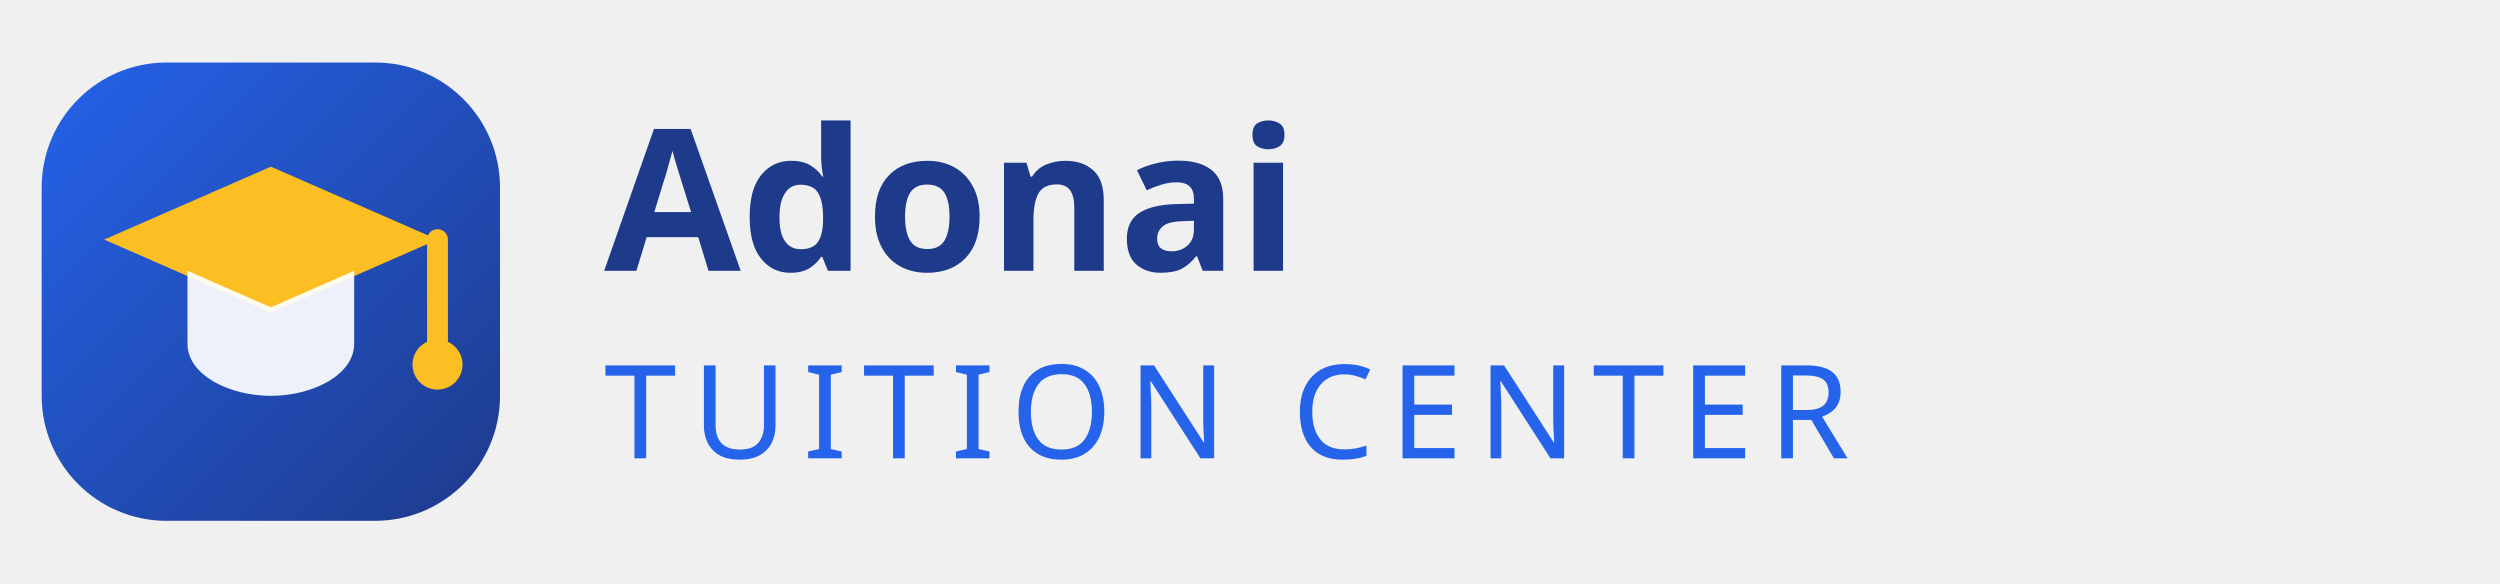
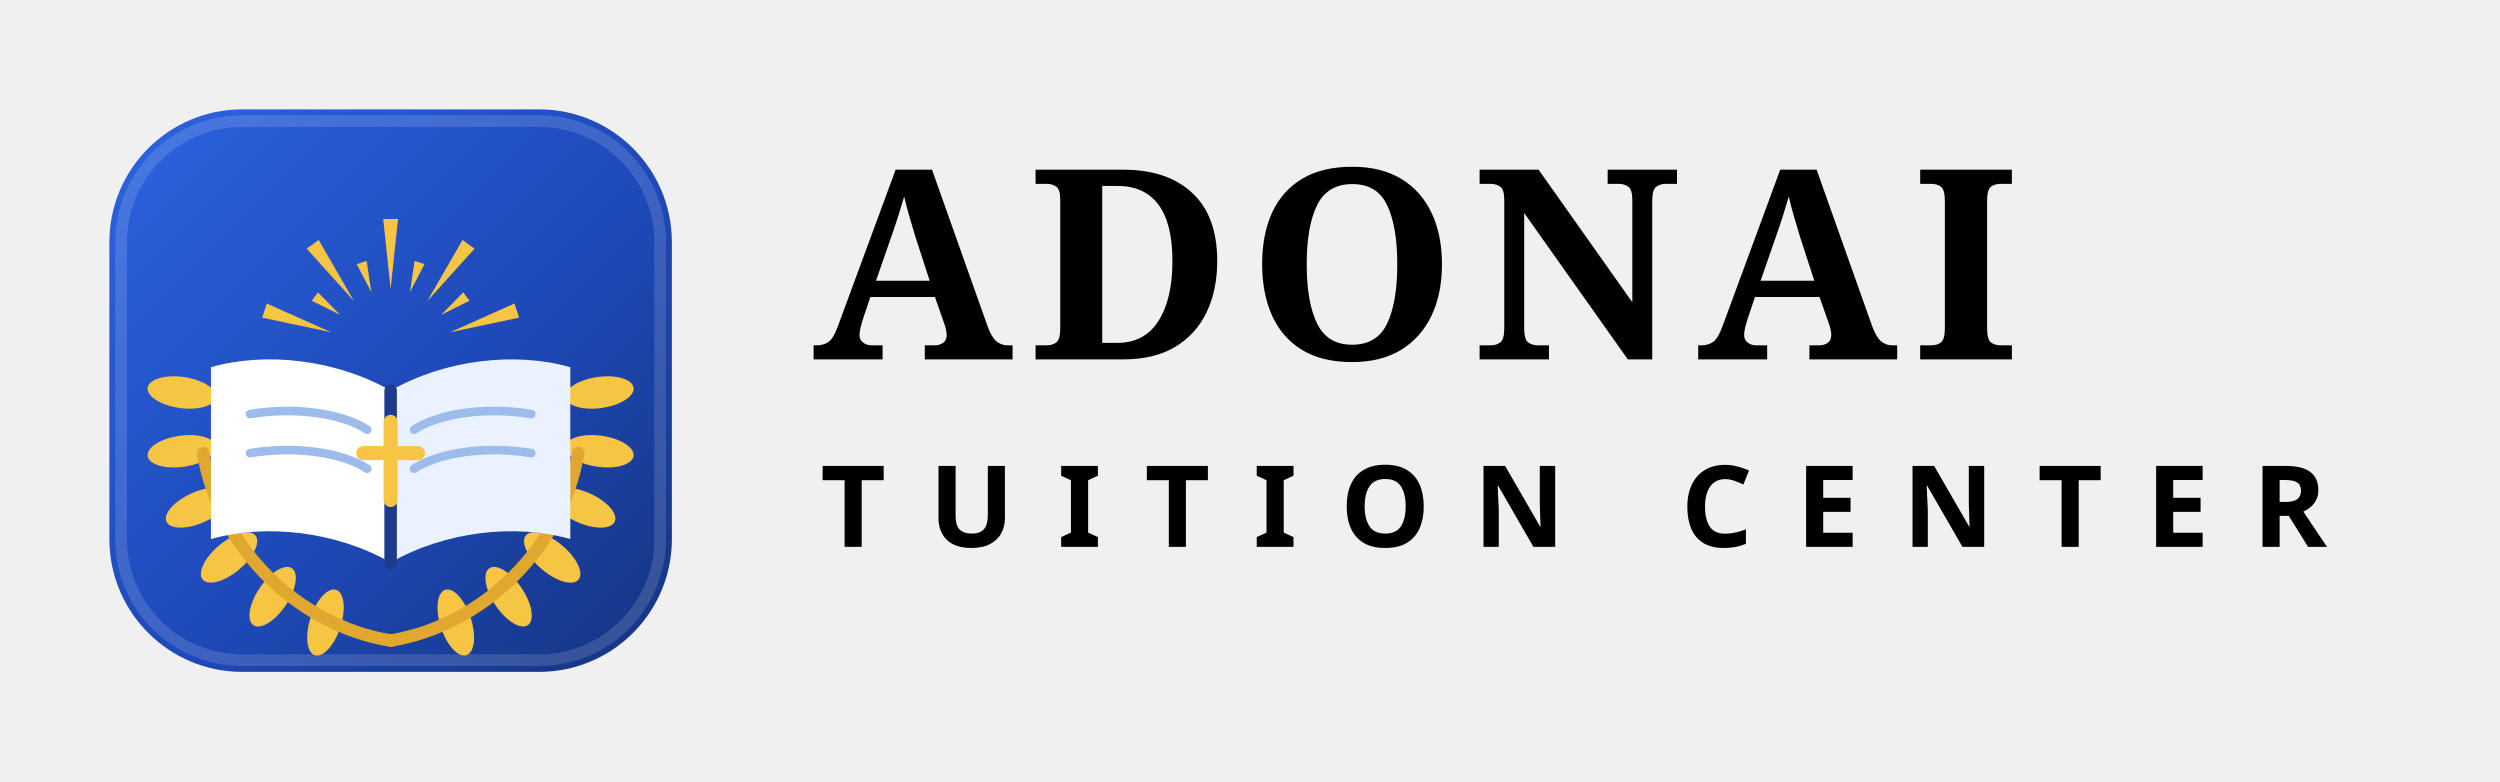
- <svg xmlns="http://www.w3.org/2000/svg" viewBox="0 0 240 56" width="240" height="56" role="img" aria-label="Adonai Tuition Center logo">
+ <svg xmlns="http://www.w3.org/2000/svg" viewBox="0 0 320 100" role="img" aria-label="Adonai Tuition Center">
  <defs>
-     <linearGradient id="lg" x1="0" y1="0" x2="1" y2="1">
-       <stop offset="0" stop-color="#2563EB" />
-       <stop offset="1" stop-color="#1E3A8A" />
+     <linearGradient id="badgeGrad" x1="0" y1="0" x2="1" y2="1">
+       <stop offset="0" stop-color="#2C64E0" />
+       <stop offset="0.55" stop-color="#1E49B8" />
+       <stop offset="1" stop-color="#15347F" />
    </linearGradient>
  </defs>
-   <g>
-     <rect x="4" y="6" width="44" height="44" rx="12" fill="url(#lg)" />
-     <path d="M26 16 L42 23 L26 30 L10 23 Z" fill="#FBBF24" />
-     <path d="M18 26 v7 c0 3 4 5 8 5 s8-2 8-5 v-7 l-8 3.5 Z" fill="#FFFFFF" opacity="0.92" />
-     <line x1="42" y1="23" x2="42" y2="34" stroke="#FBBF24" stroke-width="2" stroke-linecap="round" />
-     <circle cx="42" cy="35" r="2.4" fill="#FBBF24" />
+   <g transform="translate(14 14)">
+     <rect x="0" y="0" width="72" height="72" rx="17" fill="url(#badgeGrad)" />
+     <rect x="1.5" y="1.5" width="69" height="69" rx="15.5" fill="none" stroke="#ffffff" stroke-opacity="0.14" stroke-width="1.5" />
+     <g>
+       <path d="M28.39 28.53 L19.56 26.66 L20.15 24.85 Z" fill="#F6C544" />
+       <path d="M29.53 26.30 L25.91 24.50 L26.70 23.42 Z" fill="#F6C544" />
+       <path d="M31.30 24.53 L25.26 17.83 L26.79 16.71 Z" fill="#F6C544" />
+       <path d="M33.53 23.39 L31.66 19.81 L32.93 19.40 Z" fill="#F6C544" />
+       <path d="M36.00 23.00 L35.05 14.03 L36.95 14.03 Z" fill="#F6C544" />
+       <path d="M38.47 23.39 L39.07 19.40 L40.34 19.81 Z" fill="#F6C544" />
+       <path d="M40.70 24.53 L45.21 16.71 L46.74 17.83 Z" fill="#F6C544" />
+       <path d="M42.47 26.30 L45.30 23.42 L46.09 24.50 Z" fill="#F6C544" />
+       <path d="M43.61 28.53 L51.85 24.85 L52.44 26.66 Z" fill="#F6C544" />
+     </g>
+     <g>
+       <ellipse cx="27.66" cy="65.68" rx="4.4" ry="2.0" fill="#F6C544" transform="rotate(-252.00 27.66 65.68)" />
+       <ellipse cx="20.90" cy="62.38" rx="4.4" ry="2.0" fill="#F6C544" transform="rotate(-236.00 20.90 62.38)" />
+       <ellipse cx="15.32" cy="57.36" rx="4.4" ry="2.0" fill="#F6C544" transform="rotate(-220.00 15.32 57.36)" />
+       <ellipse cx="11.33" cy="50.98" rx="4.4" ry="2.0" fill="#F6C544" transform="rotate(-204.00 11.33 50.98)" />
+       <ellipse cx="9.26" cy="43.76" rx="4.4" ry="2.0" fill="#F6C544" transform="rotate(-188.00 9.26 43.76)" />
+       <ellipse cx="9.26" cy="36.24" rx="4.4" ry="2.0" fill="#F6C544" transform="rotate(-172.00 9.26 36.24)" />
+       <ellipse cx="44.34" cy="65.68" rx="4.4" ry="2.0" fill="#F6C544" transform="rotate(-108.00 44.34 65.68)" />
+       <ellipse cx="51.10" cy="62.38" rx="4.4" ry="2.0" fill="#F6C544" transform="rotate(-124.00 51.10 62.38)" />
+       <ellipse cx="56.68" cy="57.36" rx="4.4" ry="2.0" fill="#F6C544" transform="rotate(-140.00 56.68 57.36)" />
+       <ellipse cx="60.67" cy="50.98" rx="4.4" ry="2.0" fill="#F6C544" transform="rotate(-156.00 60.67 50.98)" />
+       <ellipse cx="62.74" cy="43.76" rx="4.4" ry="2.0" fill="#F6C544" transform="rotate(-172.00 62.74 43.76)" />
+       <ellipse cx="62.74" cy="36.24" rx="4.4" ry="2.0" fill="#F6C544" transform="rotate(172.00 62.74 36.24)" />
+       <path d="M36 68 C24 66 14 56 12 44" fill="none" stroke="#E0A82E" stroke-width="1.6" stroke-linecap="round" />
+       <path d="M36 68 C48 66 58 56 60 44" fill="none" stroke="#E0A82E" stroke-width="1.6" stroke-linecap="round" />
+     </g>
+     <g>
+       <path d="M36 36 C29 32 20 31 13 33 L13 55 C20 53 29 54 36 58 Z" fill="#ffffff" />
+       <path d="M36 36 C43 32 52 31 59 33 L59 55 C52 53 43 54 36 58 Z" fill="#EAF2FF" />
+       <path d="M36 36 L36 58" stroke="#1E3A8A" stroke-width="1.6" stroke-linecap="round" />
+       <path d="M18 39 C24 38 30 39 33 41 M18 44 C24 43 30 44 33 46" stroke="#9DBBEB" stroke-width="1.1" fill="none" stroke-linecap="round" />
+       <path d="M54 39 C48 38 42 39 39 41 M54 44 C48 43 42 44 39 46" stroke="#9DBBEB" stroke-width="1.1" fill="none" stroke-linecap="round" />
+       <path d="M36 40 L36 50 M32.5 44 L39.5 44" stroke="#F6C544" stroke-width="1.8" stroke-linecap="round" />
+     </g>
  </g>
-   <text x="58" y="26" font-family="Poppins, Segoe UI, sans-serif" font-size="19" font-weight="700" fill="#1E3A8A">Adonai</text>
-   <text x="58" y="44" font-family="Poppins, Segoe UI, sans-serif" font-size="12.5" font-weight="500" letter-spacing="1.5" fill="#2563EB">TUITION CENTER</text>
+   <text x="104" y="46" font-family="'Playfair Display', Georgia, serif" font-weight="800" font-size="34" letter-spacing="2" fill="currentColor">ADONAI</text>
+   <text x="105" y="70" font-family="'Poppins', 'Segoe UI', sans-serif" font-weight="600" font-size="14.5" letter-spacing="5.5" fill="currentColor">TUITION CENTER</text>
</svg>
